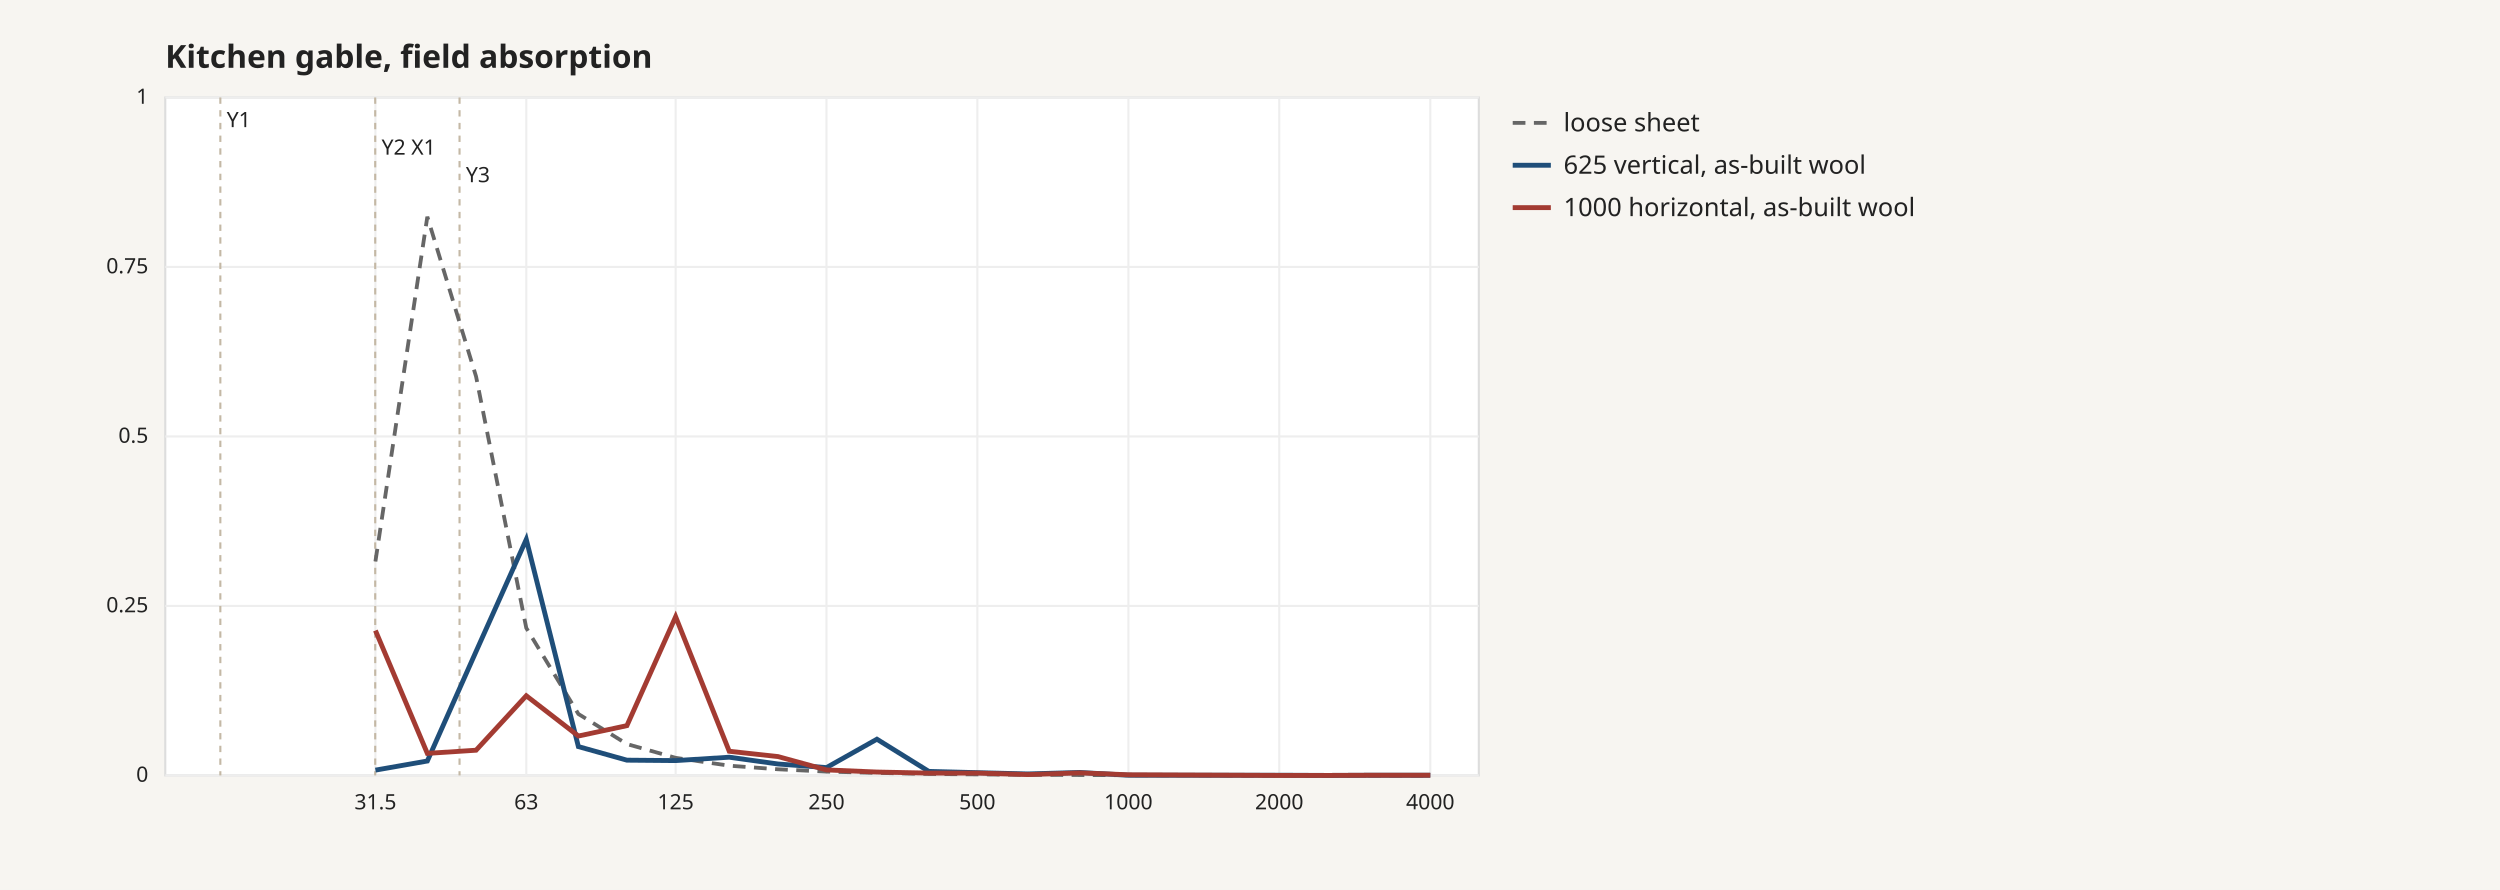
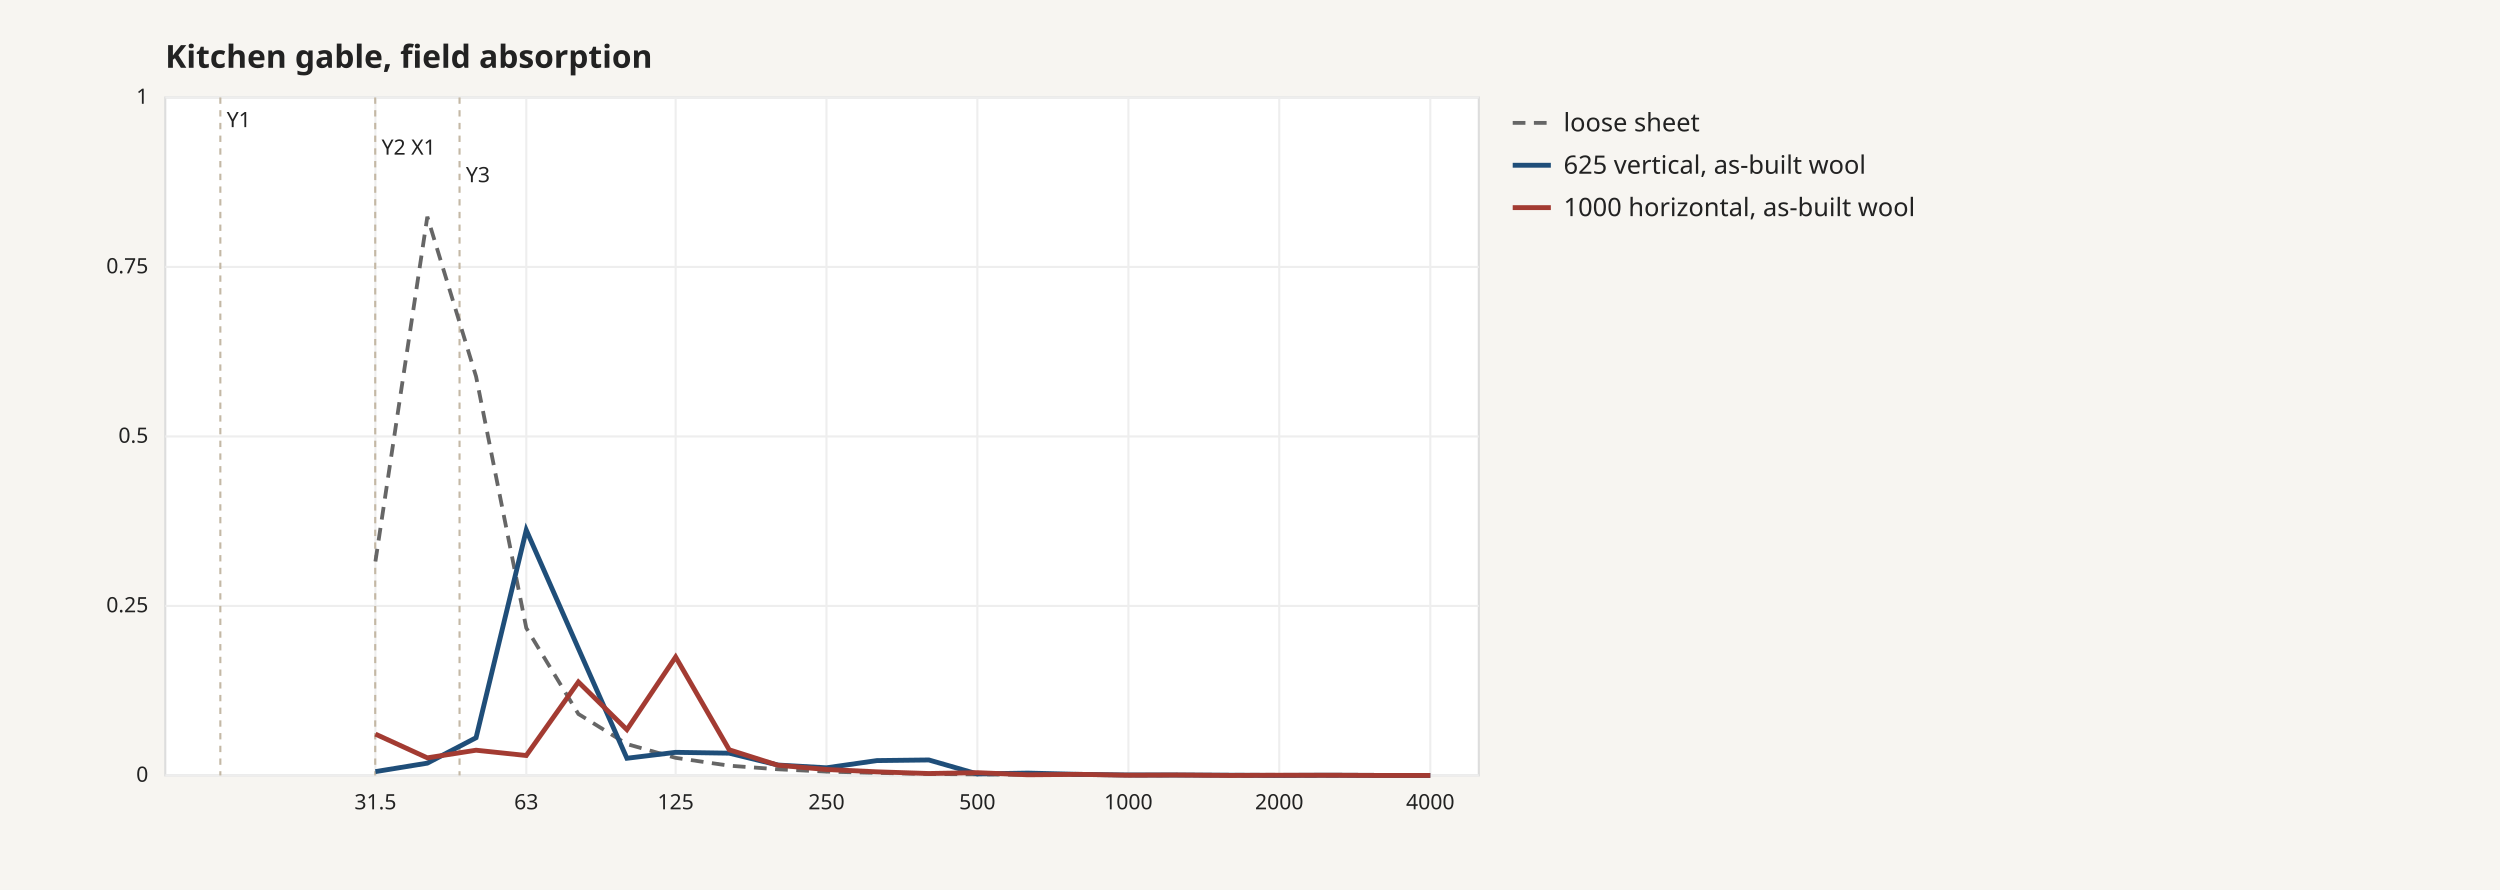
<svg xmlns="http://www.w3.org/2000/svg" width="1180" height="420" viewBox="0 0 1180 420">
  <rect width="100%" height="100%" fill="#f7f5f1" />
  <style>text{font-family:system-ui,sans-serif;fill:#222}</style>
  <text x="78" y="32" font-size="15" font-weight="600">Kitchen gable, field absorption</text>
  <rect x="78" y="46" width="620" height="320" fill="#fff" stroke="#ddd" />
  <line x1="177.2" y1="46" x2="177.2" y2="366" stroke="#eee" />
  <text x="177.2" y="382" font-size="10" text-anchor="middle">31.5</text>
  <line x1="248.4" y1="46" x2="248.4" y2="366" stroke="#eee" />
  <text x="248.4" y="382" font-size="10" text-anchor="middle">63</text>
  <line x1="318.9" y1="46" x2="318.9" y2="366" stroke="#eee" />
  <text x="318.9" y="382" font-size="10" text-anchor="middle">125</text>
  <line x1="390.1" y1="46" x2="390.1" y2="366" stroke="#eee" />
  <text x="390.1" y="382" font-size="10" text-anchor="middle">250</text>
  <line x1="461.3" y1="46" x2="461.3" y2="366" stroke="#eee" />
  <text x="461.3" y="382" font-size="10" text-anchor="middle">500</text>
  <line x1="532.6" y1="46" x2="532.6" y2="366" stroke="#eee" />
  <text x="532.6" y="382" font-size="10" text-anchor="middle">1000</text>
  <line x1="603.8" y1="46" x2="603.8" y2="366" stroke="#eee" />
  <text x="603.8" y="382" font-size="10" text-anchor="middle">2000</text>
  <line x1="675.1" y1="46" x2="675.1" y2="366" stroke="#eee" />
  <text x="675.1" y="382" font-size="10" text-anchor="middle">4000</text>
  <line x1="78" y1="366.0" x2="698" y2="366.0" stroke="#eee" />
  <text x="70" y="369.0" font-size="10" text-anchor="end">0</text>
  <line x1="78" y1="286.0" x2="698" y2="286.0" stroke="#eee" />
  <text x="70" y="289.0" font-size="10" text-anchor="end">0.25</text>
  <line x1="78" y1="206.0" x2="698" y2="206.0" stroke="#eee" />
  <text x="70" y="209.0" font-size="10" text-anchor="end">0.5</text>
  <line x1="78" y1="126.0" x2="698" y2="126.0" stroke="#eee" />
  <text x="70" y="129.0" font-size="10" text-anchor="end">0.75</text>
  <line x1="78" y1="46.0" x2="698" y2="46.0" stroke="#eee" />
  <text x="70" y="49.0" font-size="10" text-anchor="end">1</text>
  <line x1="104.0" y1="46" x2="104.0" y2="366" stroke="#c4b8a5" stroke-dasharray="3 3" />
  <text x="107.0" y="60.0" font-size="10" fill="#7a6a52">Y1</text>
  <line x1="177.1" y1="46" x2="177.1" y2="366" stroke="#c4b8a5" stroke-dasharray="3 3" />
  <text x="180.1" y="73.0" font-size="10" fill="#7a6a52">Y2 X1</text>
  <line x1="216.9" y1="46" x2="216.9" y2="366" stroke="#c4b8a5" stroke-dasharray="3 3" />
  <text x="219.9" y="86.0" font-size="10" fill="#7a6a52">Y3</text>
  <path d="M177.2,265.0 L201.7,102.3 L224.7,177.7 L248.4,296.4 L273.0,337.0 L295.9,351.2 L318.9,357.7 L344.2,361.4 L367.2,363.1 L390.1,364.2 L413.9,364.8 L438.4,365.3 L461.3,365.5 L485.1,365.7 L509.6,365.8 L532.6,365.9 L555.5,365.9 L580.9,366.0 L603.8,366.0 L626.8,366.0 L650.5,366.0 L675.1,366.0" fill="none" stroke="#666666" stroke-width="1.8" stroke-dasharray="6 4" />
  <line x1="714" y1="58" x2="732" y2="58" stroke="#666666" stroke-width="1.8" stroke-dasharray="6 4" />
  <text x="738" y="62" font-size="12" fill="#666666">loose sheet</text>
-   <path d="M177.2,363.5 L201.7,359.2 L224.7,307.5 L248.4,254.6 L273.0,352.4 L295.9,358.8 L318.9,359.0 L344.2,357.4 L367.2,360.6 L390.1,362.3 L413.9,348.9 L438.4,364.1 L461.3,364.7 L485.1,365.3 L509.6,364.6 L532.6,365.9 L555.5,365.9 L580.9,365.9 L603.8,365.9 L626.8,366.0 L650.5,365.9 L675.1,365.9" fill="none" stroke="#1f4e79" stroke-width="2.3" />
+   <path d="M177.2,364.2 L201.7,360.2 L224.7,348.2 L248.4,250.2 L273.0,306.1 L295.9,357.9 L318.9,355.1 L344.2,355.5 L367.2,361.1 L390.1,362.4 L413.9,359.0 L438.4,358.7 L461.3,365.3 L485.1,364.9 L509.6,365.5 L532.6,365.8 L555.5,365.8 L580.9,365.9 L603.8,366.0 L626.8,365.9 L650.5,366.0 L675.1,366.0" fill="none" stroke="#1f4e79" stroke-width="2.3" />
  <line x1="714" y1="78" x2="732" y2="78" stroke="#1f4e79" stroke-width="2.3" />
  <text x="738" y="82" font-size="12" fill="#1f4e79">625 vertical, as-built wool</text>
-   <path d="M177.2,297.6 L201.7,355.6 L224.7,354.1 L248.4,328.4 L273.0,347.4 L295.9,342.5 L318.9,291.1 L344.2,354.6 L367.2,357.1 L390.1,363.4 L413.9,364.4 L438.4,364.9 L461.3,364.9 L485.1,365.6 L509.6,364.8 L532.6,365.7 L555.5,365.8 L580.9,365.9 L603.8,366.0 L626.8,366.0 L650.5,365.9 L675.1,365.9" fill="none" stroke="#a33b32" stroke-width="2.3" />
+   <path d="M177.2,346.5 L201.7,357.7 L224.7,354.1 L248.4,356.6 L273.0,321.9 L295.9,344.4 L318.9,310.1 L344.2,353.9 L367.2,361.2 L390.1,363.2 L413.9,364.3 L438.4,365.1 L461.3,364.7 L485.1,365.7 L509.6,365.5 L532.6,365.9 L555.5,365.8 L580.9,366.0 L603.8,365.9 L626.8,365.9 L650.5,366.0 L675.1,366.0" fill="none" stroke="#a33b32" stroke-width="2.3" />
  <line x1="714" y1="98" x2="732" y2="98" stroke="#a33b32" stroke-width="2.3" />
  <text x="738" y="102" font-size="12" fill="#a33b32">1000 horizontal, as-built wool</text>
</svg>
